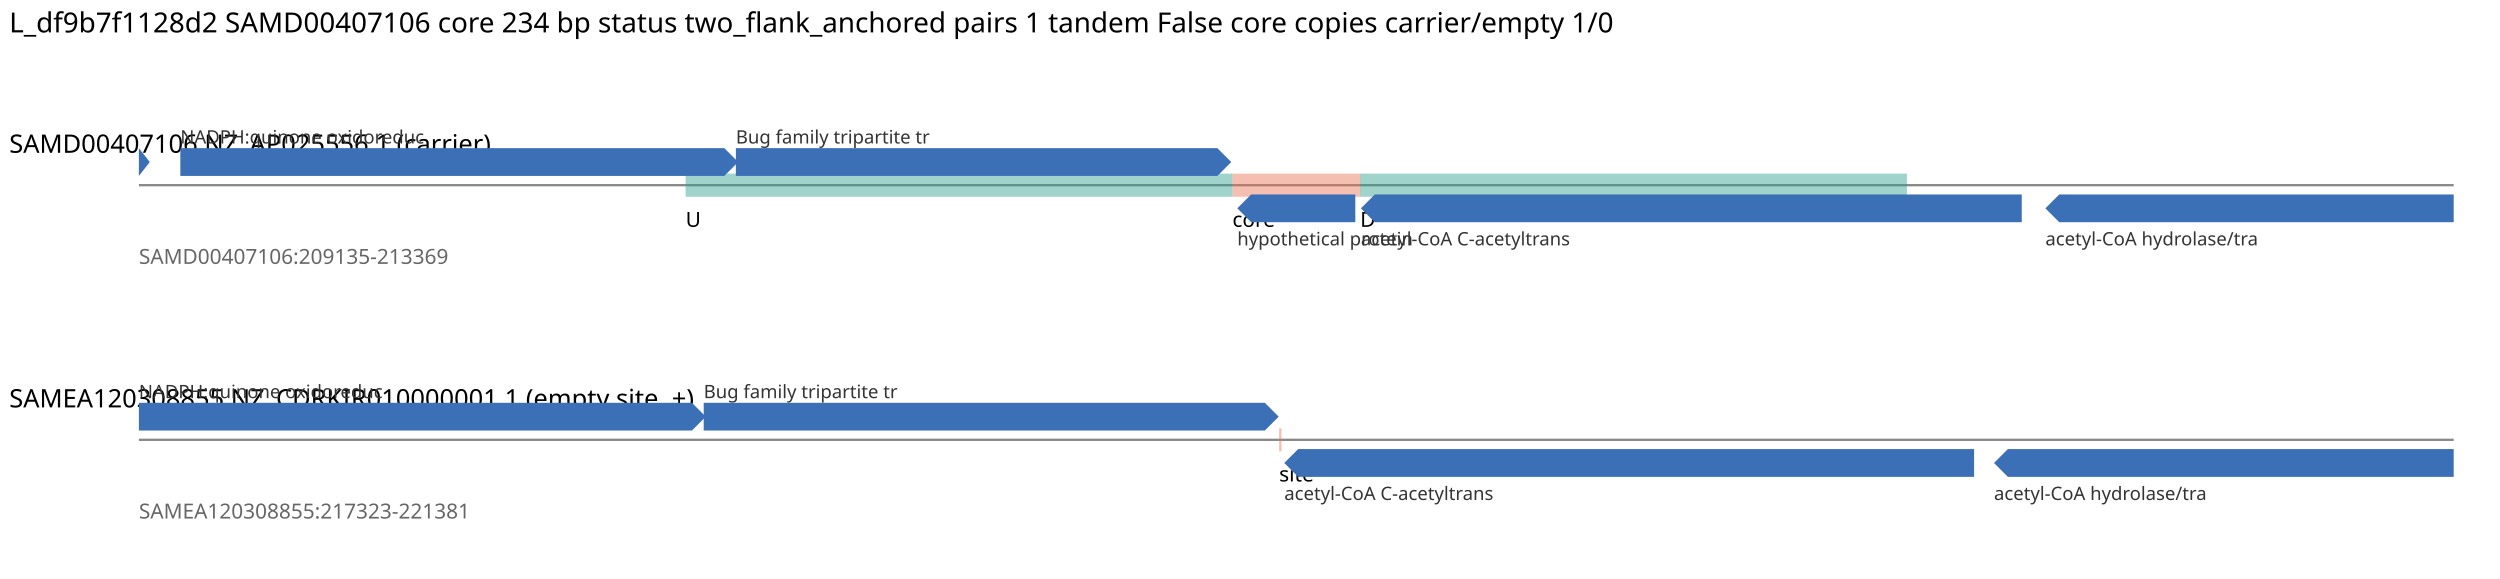
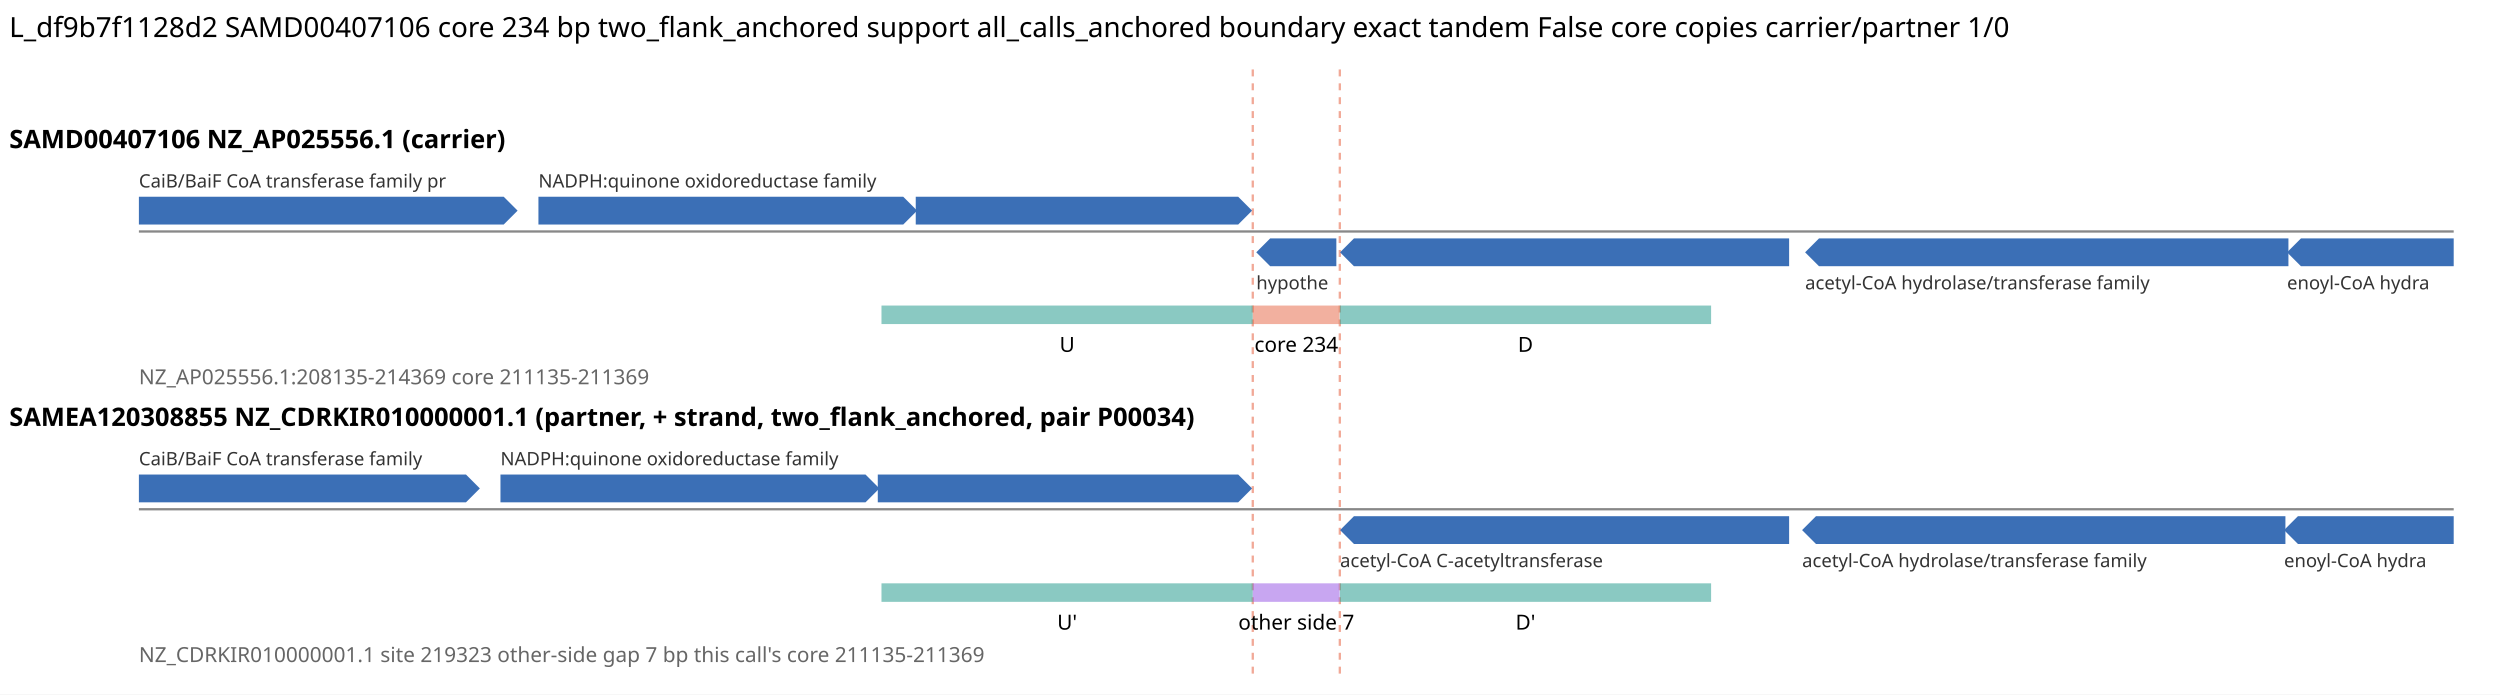
- <svg xmlns="http://www.w3.org/2000/svg" width="1080" height="250" font-family="sans-serif">
+ <svg xmlns="http://www.w3.org/2000/svg" width="1080" height="300" font-family="sans-serif">
  <rect width="100%" height="100%" fill="white" />
-   <text x="4" y="14" font-size="12">L_df9b7f1128d2  SAMD00407106  core 234 bp  status two_flank_anchored  pairs 1  tandem False  core copies carrier/empty 1/0</text>
-   <text x="4" y="66" font-size="11">SAMD00407106 NZ_AP025556.1 (carrier)</text>
-   <line x1="60" y1="80" x2="1060" y2="80" stroke="#888" />
-   <rect x="296.2" y="75" width="236.2" height="10" fill="#2a9d8f" opacity="0.45" />
-   <text x="296.2" y="98" font-size="9">U</text>
-   <rect x="532.4" y="75" width="55.3" height="10" fill="#e76f51" opacity="0.45" />
-   <text x="532.4" y="98" font-size="9">core</text>
-   <rect x="587.6" y="75" width="236.2" height="10" fill="#2a9d8f" opacity="0.45" />
-   <text x="587.6" y="98" font-size="9">D</text>
-   <polygon points="60.0,64 60.0,64 64.7,70 60.0,76 60.0,76" fill="#3b6fb6" />
-   <polygon points="77.9,64 312.9,64 318.9,70 312.9,76 77.9,76" fill="#3b6fb6" />
-   <text x="77.9" y="62" font-size="8" fill="#333">NADPH:quinone oxidoreduc</text>
-   <polygon points="317.9,64 525.9,64 531.9,70 525.9,76 317.9,76" fill="#3b6fb6" />
-   <text x="317.9" y="62" font-size="8" fill="#333">Bug family tripartite tr</text>
-   <polygon points="534.5,90 540.5,84 585.5,84 585.5,96 540.5,96" fill="#3b6fb6" />
-   <text x="534.5" y="106" font-size="8" fill="#333">hypothetical protein</text>
-   <polygon points="587.9,90 593.9,84 873.4,84 873.4,96 593.9,96" fill="#3b6fb6" />
-   <text x="587.9" y="106" font-size="8" fill="#333">acetyl-CoA C-acetyltrans</text>
-   <polygon points="883.6,90 889.6,84 1060.0,84 1060.0,96 889.6,96" fill="#3b6fb6" />
-   <text x="883.6" y="106" font-size="8" fill="#333">acetyl-CoA hydrolase/tra</text>
-   <text x="60" y="114" font-size="9" fill="#666">SAMD00407106:209135-213369</text>
-   <text x="4" y="176" font-size="11">SAMEA120308855 NZ_CDRKIR010000001.1 (empty site, +)</text>
-   <line x1="60" y1="190" x2="1060" y2="190" stroke="#888" />
-   <rect x="552.6" y="185" width="1.0" height="10" fill="#e76f51" opacity="0.45" />
-   <text x="552.6" y="208" font-size="9">site</text>
-   <polygon points="60.0,174 298.9,174 304.9,180 298.9,186 60.0,186" fill="#3b6fb6" />
-   <text x="60.0" y="172" font-size="8" fill="#333">NADPH:quinone oxidoreduc</text>
-   <polygon points="304.0,174 546.4,174 552.4,180 546.4,186 304.0,186" fill="#3b6fb6" />
-   <text x="304.0" y="172" font-size="8" fill="#333">Bug family tripartite tr</text>
-   <polygon points="554.8,200 560.8,194 852.8,194 852.8,206 560.8,206" fill="#3b6fb6" />
-   <text x="554.8" y="216" font-size="8" fill="#333">acetyl-CoA C-acetyltrans</text>
-   <polygon points="861.4,200 867.4,194 1060.0,194 1060.0,206 867.4,206" fill="#3b6fb6" />
-   <text x="861.4" y="216" font-size="8" fill="#333">acetyl-CoA hydrolase/tra</text>
-   <text x="60" y="224" font-size="9" fill="#666">SAMEA120308855:217323-221381</text>
+   <text x="4" y="16" font-size="12">L_df9b7f1128d2  SAMD00407106  core 234 bp  two_flank_anchored  support all_calls_anchored  boundary exact  tandem False  core copies carrier/partner 1/0</text>
+   <line x1="541.2" y1="30" x2="541.2" y2="292" stroke="#e76f51" stroke-dasharray="3,3" opacity="0.6" />
+   <line x1="578.8" y1="30" x2="578.8" y2="292" stroke="#e76f51" stroke-dasharray="3,3" opacity="0.6" />
+   <text x="4" y="64" font-size="11" font-weight="bold">SAMD00407106 NZ_AP025556.1 (carrier)</text>
+   <line x1="60" y1="100" x2="1060" y2="100" stroke="#888" />
+   <rect x="380.8" y="132" width="160.4" height="8" fill="#2a9d8f" opacity="0.55" />
+   <text x="461.0" y="152" font-size="9" text-anchor="middle">U</text>
+   <rect x="541.2" y="132" width="37.5" height="8" fill="#e76f51" opacity="0.55" />
+   <text x="560.0" y="152" font-size="9" text-anchor="middle">core 234</text>
+   <rect x="578.8" y="132" width="160.4" height="8" fill="#2a9d8f" opacity="0.55" />
+   <text x="659.0" y="152" font-size="9" text-anchor="middle">D</text>
+   <polygon points="60.0,85 217.6,85 223.6,91 217.6,97 60.0,97" fill="#3b6fb6" />
+   <text x="60.0" y="81" font-size="8" fill="#333">CaiB/BaiF CoA transferase family pr</text>
+   <polygon points="232.6,85 390.2,85 396.2,91 390.2,97 232.6,97" fill="#3b6fb6" />
+   <text x="232.6" y="81" font-size="8" fill="#333">NADPH:quinone oxidoreductase family</text>
+   <polygon points="395.6,85 534.9,85 540.9,91 534.9,97 395.6,97" fill="#3b6fb6" />
+   <polygon points="542.7,109 548.7,103 577.3,103 577.3,115 548.7,115" fill="#3b6fb6" />
+   <text x="542.7" y="125" font-size="8" fill="#333">hypothe</text>
+   <polygon points="578.9,109 584.9,103 772.9,103 772.9,115 584.9,115" fill="#3b6fb6" />
+   <polygon points="779.8,109 785.8,103 988.6,103 988.6,115 785.8,115" fill="#3b6fb6" />
+   <text x="779.8" y="125" font-size="8" fill="#333">acetyl-CoA hydrolase/transferase family </text>
+   <polygon points="988.0,109 994.0,103 1060.0,103 1060.0,115 994.0,115" fill="#3b6fb6" />
+   <text x="988.0" y="125" font-size="8" fill="#333">enoyl-CoA hydra</text>
+   <text x="60" y="166" font-size="9" fill="#666">NZ_AP025556.1:208135-214369  core 211135-211369</text>
+   <text x="4" y="184" font-size="11" font-weight="bold">SAMEA120308855 NZ_CDRKIR010000001.1 (partner, + strand, two_flank_anchored, pair P00034)</text>
+   <line x1="60" y1="220" x2="1060" y2="220" stroke="#888" />
+   <rect x="380.8" y="252" width="160.4" height="8" fill="#2a9d8f" opacity="0.55" />
+   <text x="461.0" y="272" font-size="9" text-anchor="middle">U'</text>
+   <rect x="578.8" y="252" width="160.4" height="8" fill="#2a9d8f" opacity="0.55" />
+   <text x="659.0" y="272" font-size="9" text-anchor="middle">D'</text>
+   <rect x="541.2" y="252" width="37.5" height="8" fill="#9b5de5" opacity="0.55" />
+   <text x="560.0" y="272" font-size="9" text-anchor="middle">other side 7</text>
+   <polygon points="60.0,205 201.3,205 207.3,211 201.3,217 60.0,217" fill="#3b6fb6" />
+   <text x="60.0" y="201" font-size="8" fill="#333">CaiB/BaiF CoA transferase family</text>
+   <polygon points="216.2,205 373.9,205 379.9,211 373.9,217 216.2,217" fill="#3b6fb6" />
+   <text x="216.2" y="201" font-size="8" fill="#333">NADPH:quinone oxidoreductase family</text>
+   <polygon points="379.2,205 534.9,205 540.9,211 534.9,217 379.2,217" fill="#3b6fb6" />
+   <polygon points="578.9,229 584.9,223 772.9,223 772.9,235 584.9,235" fill="#3b6fb6" />
+   <text x="578.9" y="245" font-size="8" fill="#333">acetyl-CoA C-acetyltransferase</text>
+   <polygon points="778.5,229 784.5,223 987.3,223 987.3,235 784.5,235" fill="#3b6fb6" />
+   <text x="778.5" y="245" font-size="8" fill="#333">acetyl-CoA hydrolase/transferase family </text>
+   <polygon points="986.7,229 992.7,223 1060.0,223 1060.0,235 992.7,235" fill="#3b6fb6" />
+   <text x="986.7" y="245" font-size="8" fill="#333">enoyl-CoA hydra</text>
+   <text x="60" y="286" font-size="9" fill="#666">NZ_CDRKIR010000001.1 site 219323  other-side gap 7 bp  this call's core 211135-211369</text>
</svg>
